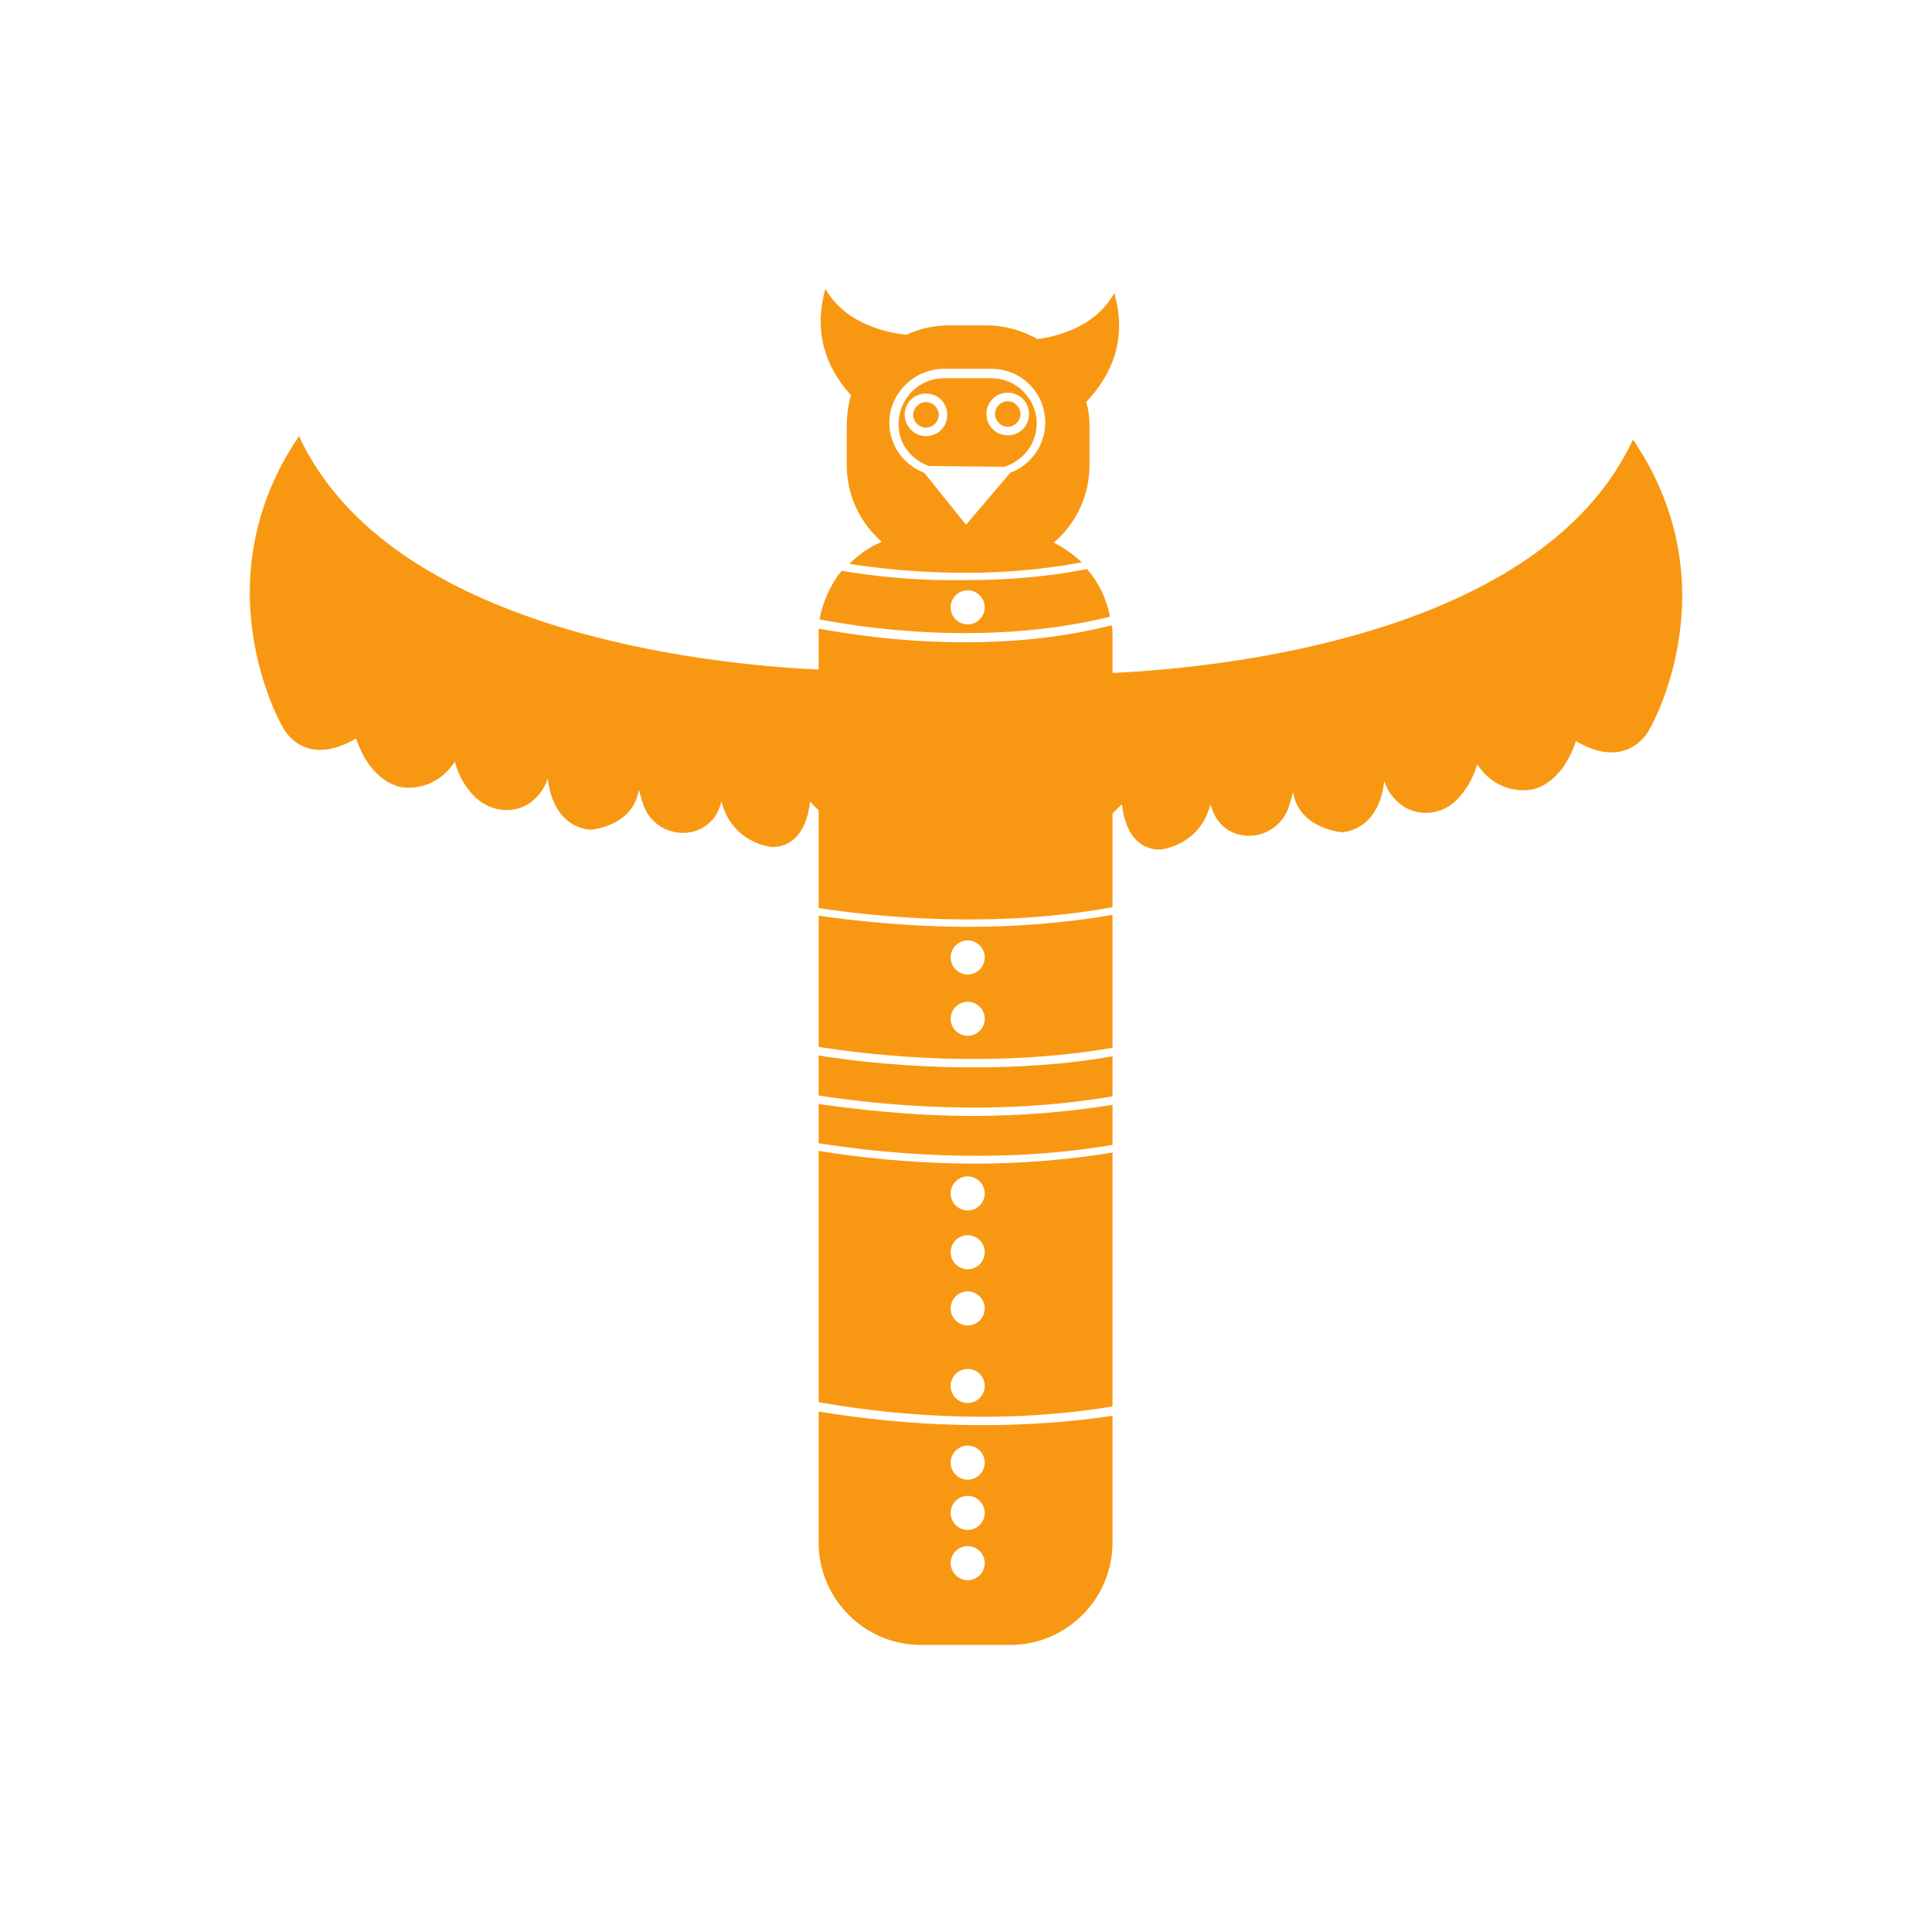
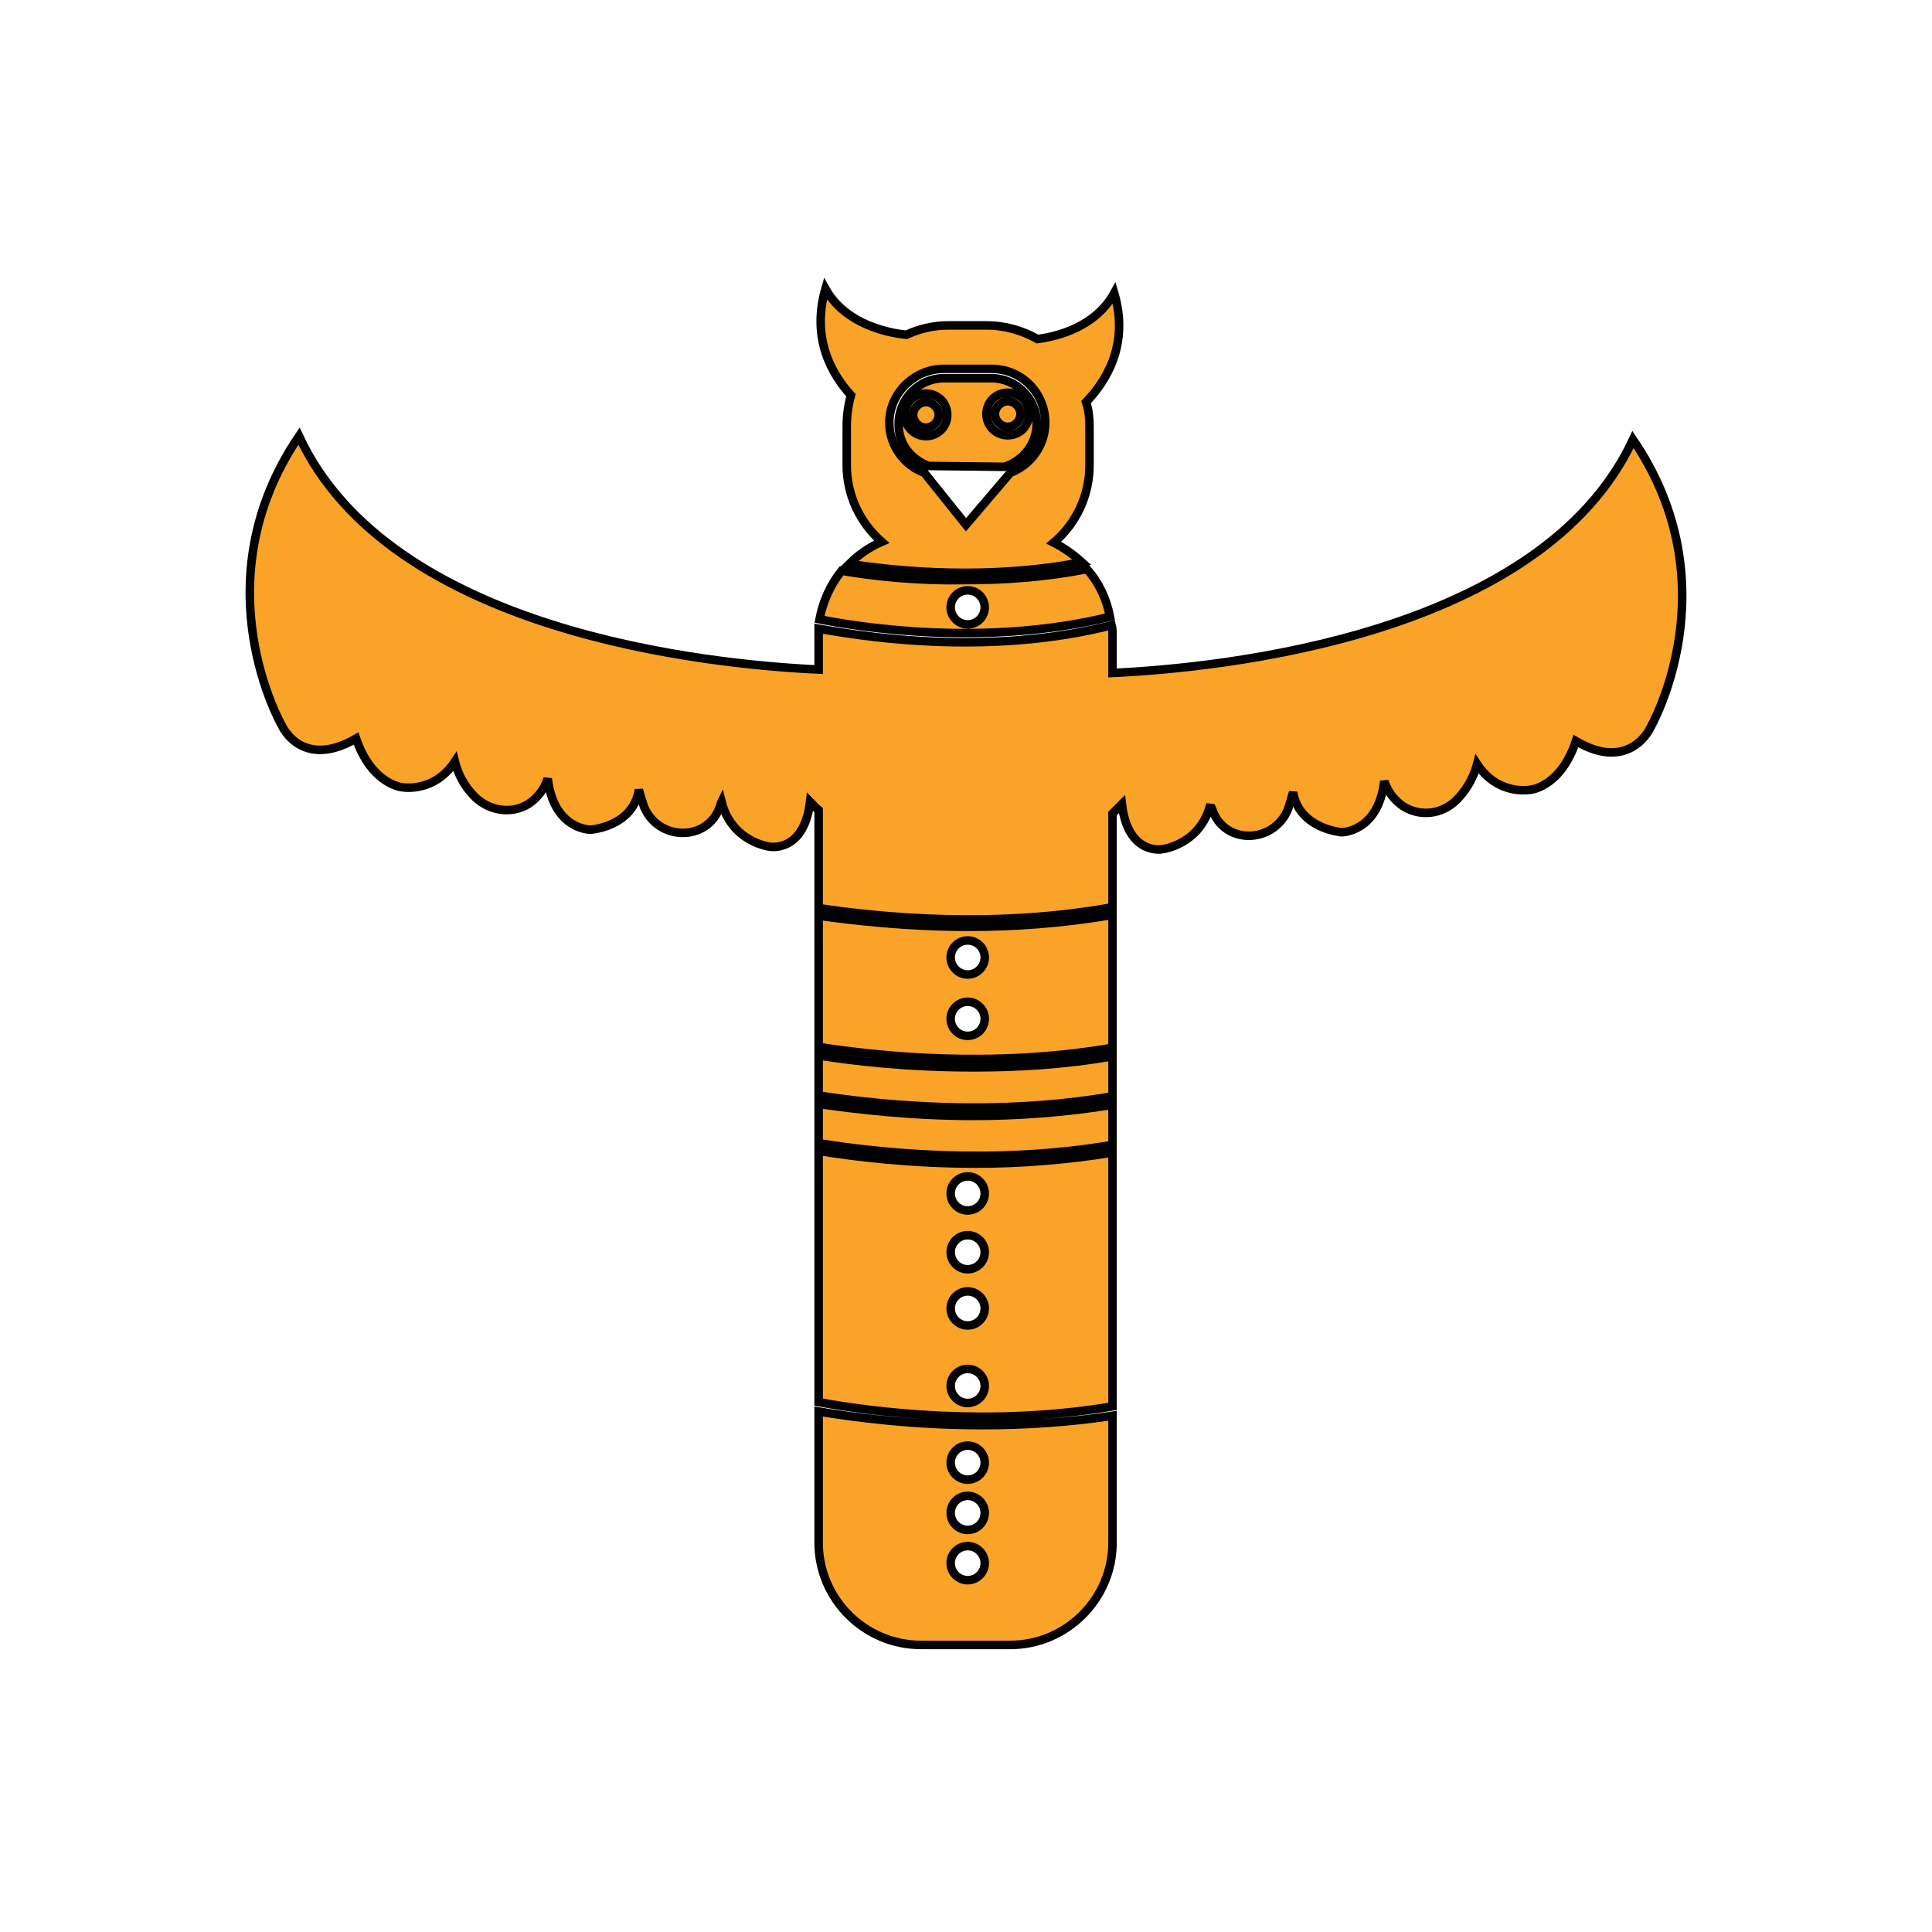
- <svg xmlns="http://www.w3.org/2000/svg" fill="#f89812" version="1.1" x="0px" y="0px" viewBox="0 0 226.8 226.8" style="enable-background:new 0 0 226.8 226.8;" xml:space="preserve">
-   <path d="M96.1,135.1v29.5c6.6,1.2,20.2,2.9,34.5,0.5v-29.8c-5.5,0.9-11,1.3-16,1.3C106.9,136.6,100.3,135.8,96.1,135.1z   M113.6,164.7c-1.1,0-2-0.9-2-2c0-1.1,0.9-2,2-2c1.1,0,2,0.9,2,2C115.6,163.8,114.7,164.7,113.6,164.7z M113.6,155.6  c-1.1,0-2-0.9-2-2c0-1.1,0.9-2,2-2c1.1,0,2,0.9,2,2C115.6,154.7,114.7,155.6,113.6,155.6z M113.6,149c-1.1,0-2-0.9-2-2  c0-1.1,0.9-2,2-2c1.1,0,2,0.9,2,2C115.6,148.1,114.7,149,113.6,149z M115.6,140.1c0,1.1-0.9,2-2,2c-1.1,0-2-0.9-2-2c0-1.1,0.9-2,2-2  C114.7,138.1,115.6,139,115.6,140.1z M114.3,131c5.1,0,10.7-0.4,16.3-1.3v4.7c-14.1,2.4-27.6,0.9-34.5-0.2v-4.6  C100.4,130.2,106.8,131,114.3,131z M109,54.7l8.9,0.1c2.2-0.7,3.8-2.7,3.8-5.1c0-2.9-2.4-5.3-5.3-5.3h-5.6c-2.9,0-5.3,2.4-5.3,5.3  C105.4,52,106.9,53.9,109,54.7z M118.3,46.1c1.4,0,2.5,1.1,2.5,2.5c0,1.4-1.1,2.5-2.5,2.5c-1.4,0-2.5-1.1-2.5-2.5  C115.8,47.2,116.9,46.1,118.3,46.1z M106.2,48.7c0-1.4,1.1-2.5,2.5-2.5c1.4,0,2.5,1.1,2.5,2.5c0,1.4-1.1,2.5-2.5,2.5  C107.3,51.2,106.2,50,106.2,48.7z M99.4,50.1v4.5c0,3.6,1.6,6.8,4.1,9c-1.4,0.6-2.7,1.5-3.8,2.6c5.9,0.9,16.4,1.9,27.3-0.2  c-1-0.9-2.1-1.7-3.3-2.3c2.6-2.2,4.2-5.5,4.2-9.1v-4.5c0-1-0.1-2-0.4-2.9c2.3-2.4,5.1-6.7,3.3-12.8c-2.2,4-6.7,5.1-9,5.4  c-1.8-1-3.8-1.6-6-1.6h-4.5c-1.7,0-3.4,0.4-4.9,1.1c-1.9-0.2-7.1-1.1-9.5-5.4c-1.7,5.9,0.8,10.1,3,12.5  C99.6,47.4,99.4,48.7,99.4,50.1z M110.8,43.3h5.6c3.5,0,6.3,2.8,6.3,6.3c0,2.7-1.7,5-4.1,5.9l-5.2,6.1l-4.9-6.1  c-2.4-0.9-4.1-3.2-4.1-5.9C104.4,46.2,107.3,43.3,110.8,43.3z M114.3,125.3c5.1,0,10.6-0.3,16.3-1.3v4.7c-14,2.4-27.4,1-34.5-0.1  v-4.7C100.4,124.6,106.8,125.3,114.3,125.3z M130.3,72.4c-0.4-2.1-1.3-4-2.7-5.6c-5,1-9.9,1.3-14.4,1.3c-5.8,0.1-11-0.5-14.4-1.1  c-1.3,1.6-2.2,3.6-2.6,5.7C100.7,73.6,115.7,76,130.3,72.4z M111.6,71.3c0-1.1,0.9-2,2-2c1.1,0,2,0.9,2,2s-0.9,2-2,2  C112.5,73.3,111.6,72.4,111.6,71.3z M193.7,85.5c0,0-2.4,5.2-8.7,1.5c-1.8,5.4-5.3,5.7-5.3,5.7s-3.8,0.8-6.3-3  c-0.5,1.9-1.5,3.3-2.4,4.2c-1.7,1.7-4.2,2-6.2,0.8c-0.9-0.6-1.8-1.5-2.3-3c-0.7,6-5,6-5,6s-5-0.4-5.7-4.7c-0.2,0.7-0.4,1.4-0.6,2  c-1.7,4.1-7.5,4.2-8.9,0c-0.1-0.2-0.2-0.4-0.2-0.6c-1.2,4.8-5.7,5.3-5.7,5.3s-4,0.7-4.7-5.3c-0.3,0.3-0.7,0.7-1.1,1.1v11  c-13.8,2.5-27.2,1.2-34.5,0.1V95.1c-0.4-0.3-0.7-0.7-1-1c-0.7,6-4.7,5.3-4.7,5.3s-4.5-0.5-5.7-5.3c-0.1,0.2-0.1,0.4-0.2,0.6  c-1.4,4.1-7.2,4.1-8.9,0c-0.2-0.6-0.4-1.2-0.6-2c-0.7,4.4-5.7,4.7-5.7,4.7s-4.3,0-5-6c-0.5,1.5-1.4,2.4-2.3,3  c-2,1.2-4.5,0.8-6.2-0.8c-0.9-0.9-1.9-2.2-2.4-4.2c-2.5,3.8-6.3,3-6.3,3s-3.5-0.4-5.3-5.7c-6.4,3.7-8.7-1.5-8.7-1.5s-9.7-16.8,2-34  c10.7,23,48,26.8,61,27.4v-3.9c0-0.3,0-0.6,0-0.9c2.8,0.5,9.3,1.6,17.2,1.6c5.3,0,11.3-0.5,17.2-2c0.1,0.4,0.1,0.8,0.1,1.2V79  c12.9-0.6,50.4-4.4,61.1-27.4C203.4,68.8,193.7,85.5,193.7,85.5z M116.8,48.6c0-0.8,0.7-1.5,1.5-1.5s1.5,0.7,1.5,1.5  s-0.7,1.5-1.5,1.5S116.8,49.4,116.8,48.6z M96.1,165.7v15.4c0,6.6,5.4,12,12,12h10.5c6.6,0,12-5.4,12-12v-14.9  c-5.3,0.8-10.5,1.1-15.3,1.1C107.2,167.3,100.3,166.4,96.1,165.7z M113.6,185.5c-1.1,0-2-0.9-2-2c0-1.1,0.9-2,2-2c1.1,0,2,0.9,2,2  C115.6,184.6,114.7,185.5,113.6,185.5z M113.6,179.6c-1.1,0-2-0.9-2-2c0-1.1,0.9-2,2-2c1.1,0,2,0.9,2,2  C115.6,178.7,114.7,179.6,113.6,179.6z M113.6,173.7c-1.1,0-2-0.9-2-2c0-1.1,0.9-2,2-2c1.1,0,2,0.9,2,2  C115.6,172.8,114.7,173.7,113.6,173.7z M108.7,50.2c-0.8,0-1.5-0.7-1.5-1.5s0.7-1.5,1.5-1.5s1.5,0.7,1.5,1.5S109.5,50.2,108.7,50.2z   M96.1,107.5v15.4c7.1,1.1,20.5,2.5,34.5,0.1v-15.6c-5.8,1-11.6,1.4-16.8,1.4C106.6,108.8,100.4,108.1,96.1,107.5z M113.6,121.6  c-1.1,0-2-0.9-2-2c0-1.1,0.9-2,2-2c1.1,0,2,0.9,2,2C115.6,120.7,114.7,121.6,113.6,121.6z M115.6,112.4c0,1.1-0.9,2-2,2  c-1.1,0-2-0.9-2-2c0-1.1,0.9-2,2-2C114.7,110.4,115.6,111.3,115.6,112.4z" />
+ <svg xmlns="http://www.w3.org/2000/svg" fill="#F9A329" version="1.1" x="0px" y="0px" viewBox="0 0 226.8 226.8" style="enable-background:new 0 0 226.8 226.8;" xml:space="preserve">
+   <path stroke="black" d="M96.1,135.1v29.5c6.6,1.2,20.2,2.9,34.5,0.5v-29.8c-5.5,0.9-11,1.3-16,1.3C106.9,136.6,100.3,135.8,96.1,135.1z   M113.6,164.7c-1.1,0-2-0.9-2-2c0-1.1,0.9-2,2-2c1.1,0,2,0.9,2,2C115.6,163.8,114.7,164.7,113.6,164.7z M113.6,155.6  c-1.1,0-2-0.9-2-2c0-1.1,0.9-2,2-2c1.1,0,2,0.9,2,2C115.6,154.7,114.7,155.6,113.6,155.6z M113.6,149c-1.1,0-2-0.9-2-2  c0-1.1,0.9-2,2-2c1.1,0,2,0.9,2,2C115.6,148.1,114.7,149,113.6,149z M115.6,140.1c0,1.1-0.9,2-2,2c-1.1,0-2-0.9-2-2c0-1.1,0.9-2,2-2  C114.7,138.1,115.6,139,115.6,140.1z M114.3,131c5.1,0,10.7-0.4,16.3-1.3v4.7c-14.1,2.4-27.6,0.9-34.5-0.2v-4.6  C100.4,130.2,106.8,131,114.3,131z M109,54.7l8.9,0.1c2.2-0.7,3.8-2.7,3.8-5.1c0-2.9-2.4-5.3-5.3-5.3h-5.6c-2.9,0-5.3,2.4-5.3,5.3  C105.4,52,106.9,53.9,109,54.7z M118.3,46.1c1.4,0,2.5,1.1,2.5,2.5c0,1.4-1.1,2.5-2.5,2.5c-1.4,0-2.5-1.1-2.5-2.5  C115.8,47.2,116.9,46.1,118.3,46.1z M106.2,48.7c0-1.4,1.1-2.5,2.5-2.5c1.4,0,2.5,1.1,2.5,2.5c0,1.4-1.1,2.5-2.5,2.5  C107.3,51.2,106.2,50,106.2,48.7z M99.4,50.1v4.5c0,3.6,1.6,6.8,4.1,9c-1.4,0.6-2.7,1.5-3.8,2.6c5.9,0.9,16.4,1.9,27.3-0.2  c-1-0.9-2.1-1.7-3.3-2.3c2.6-2.2,4.2-5.5,4.2-9.1v-4.5c0-1-0.1-2-0.4-2.9c2.3-2.4,5.1-6.7,3.3-12.8c-2.2,4-6.7,5.1-9,5.4  c-1.8-1-3.8-1.6-6-1.6h-4.5c-1.7,0-3.4,0.4-4.9,1.1c-1.9-0.2-7.1-1.1-9.5-5.4c-1.7,5.9,0.8,10.1,3,12.5  C99.6,47.4,99.4,48.7,99.4,50.1z M110.8,43.3h5.6c3.5,0,6.3,2.8,6.3,6.3c0,2.7-1.7,5-4.1,5.9l-5.2,6.1l-4.9-6.1  c-2.4-0.9-4.1-3.2-4.1-5.9C104.4,46.2,107.3,43.3,110.8,43.3z M114.3,125.3c5.1,0,10.6-0.3,16.3-1.3v4.7c-14,2.4-27.4,1-34.5-0.1  v-4.7C100.4,124.6,106.8,125.3,114.3,125.3z M130.3,72.4c-0.4-2.1-1.3-4-2.7-5.6c-5,1-9.9,1.3-14.4,1.3c-5.8,0.1-11-0.5-14.4-1.1  c-1.3,1.6-2.2,3.6-2.6,5.7C100.7,73.6,115.7,76,130.3,72.4z M111.6,71.3c0-1.1,0.9-2,2-2c1.1,0,2,0.9,2,2s-0.9,2-2,2  C112.5,73.3,111.6,72.4,111.6,71.3z M193.7,85.5c0,0-2.4,5.2-8.7,1.5c-1.8,5.4-5.3,5.7-5.3,5.7s-3.8,0.8-6.3-3  c-0.5,1.9-1.5,3.3-2.4,4.2c-1.7,1.7-4.2,2-6.2,0.8c-0.9-0.6-1.8-1.5-2.3-3c-0.7,6-5,6-5,6s-5-0.4-5.7-4.7c-0.2,0.7-0.4,1.4-0.6,2  c-1.7,4.1-7.5,4.2-8.9,0c-0.1-0.2-0.2-0.4-0.2-0.6c-1.2,4.8-5.7,5.3-5.7,5.3s-4,0.7-4.7-5.3c-0.3,0.3-0.7,0.7-1.1,1.1v11  c-13.8,2.5-27.2,1.2-34.5,0.1V95.1c-0.4-0.3-0.7-0.7-1-1c-0.7,6-4.7,5.3-4.7,5.3s-4.5-0.5-5.7-5.3c-0.1,0.2-0.1,0.4-0.2,0.6  c-1.4,4.1-7.2,4.1-8.9,0c-0.2-0.6-0.4-1.2-0.6-2c-0.7,4.4-5.7,4.7-5.7,4.7s-4.3,0-5-6c-0.5,1.5-1.4,2.4-2.3,3  c-2,1.2-4.5,0.8-6.2-0.8c-0.9-0.9-1.9-2.2-2.4-4.2c-2.5,3.8-6.3,3-6.3,3s-3.5-0.4-5.3-5.7c-6.4,3.7-8.7-1.5-8.7-1.5s-9.7-16.8,2-34  c10.7,23,48,26.8,61,27.4v-3.9c0-0.3,0-0.6,0-0.9c2.8,0.5,9.3,1.6,17.2,1.6c5.3,0,11.3-0.5,17.2-2c0.1,0.4,0.1,0.8,0.1,1.2V79  c12.9-0.6,50.4-4.4,61.1-27.4C203.4,68.8,193.7,85.5,193.7,85.5z M116.8,48.6c0-0.8,0.7-1.5,1.5-1.5s1.5,0.7,1.5,1.5  s-0.7,1.5-1.5,1.5S116.8,49.4,116.8,48.6z M96.1,165.7v15.4c0,6.6,5.4,12,12,12h10.5c6.6,0,12-5.4,12-12v-14.9  c-5.3,0.8-10.5,1.1-15.3,1.1C107.2,167.3,100.3,166.4,96.1,165.7z M113.6,185.5c-1.1,0-2-0.9-2-2c0-1.1,0.9-2,2-2c1.1,0,2,0.9,2,2  C115.6,184.6,114.7,185.5,113.6,185.5z M113.6,179.6c-1.1,0-2-0.9-2-2c0-1.1,0.9-2,2-2c1.1,0,2,0.9,2,2  C115.6,178.7,114.7,179.6,113.6,179.6z M113.6,173.7c-1.1,0-2-0.9-2-2c0-1.1,0.9-2,2-2c1.1,0,2,0.9,2,2  C115.6,172.8,114.7,173.7,113.6,173.7z M108.7,50.2c-0.8,0-1.5-0.7-1.5-1.5s0.7-1.5,1.5-1.5s1.5,0.7,1.5,1.5S109.5,50.2,108.7,50.2z   M96.1,107.5v15.4c7.1,1.1,20.5,2.5,34.5,0.1v-15.6c-5.8,1-11.6,1.4-16.8,1.4C106.6,108.8,100.4,108.1,96.1,107.5z M113.6,121.6  c-1.1,0-2-0.9-2-2c0-1.1,0.9-2,2-2c1.1,0,2,0.9,2,2C115.6,120.7,114.7,121.6,113.6,121.6z M115.6,112.4c0,1.1-0.9,2-2,2  c-1.1,0-2-0.9-2-2c0-1.1,0.9-2,2-2C114.7,110.4,115.6,111.3,115.6,112.4z" />
</svg>
